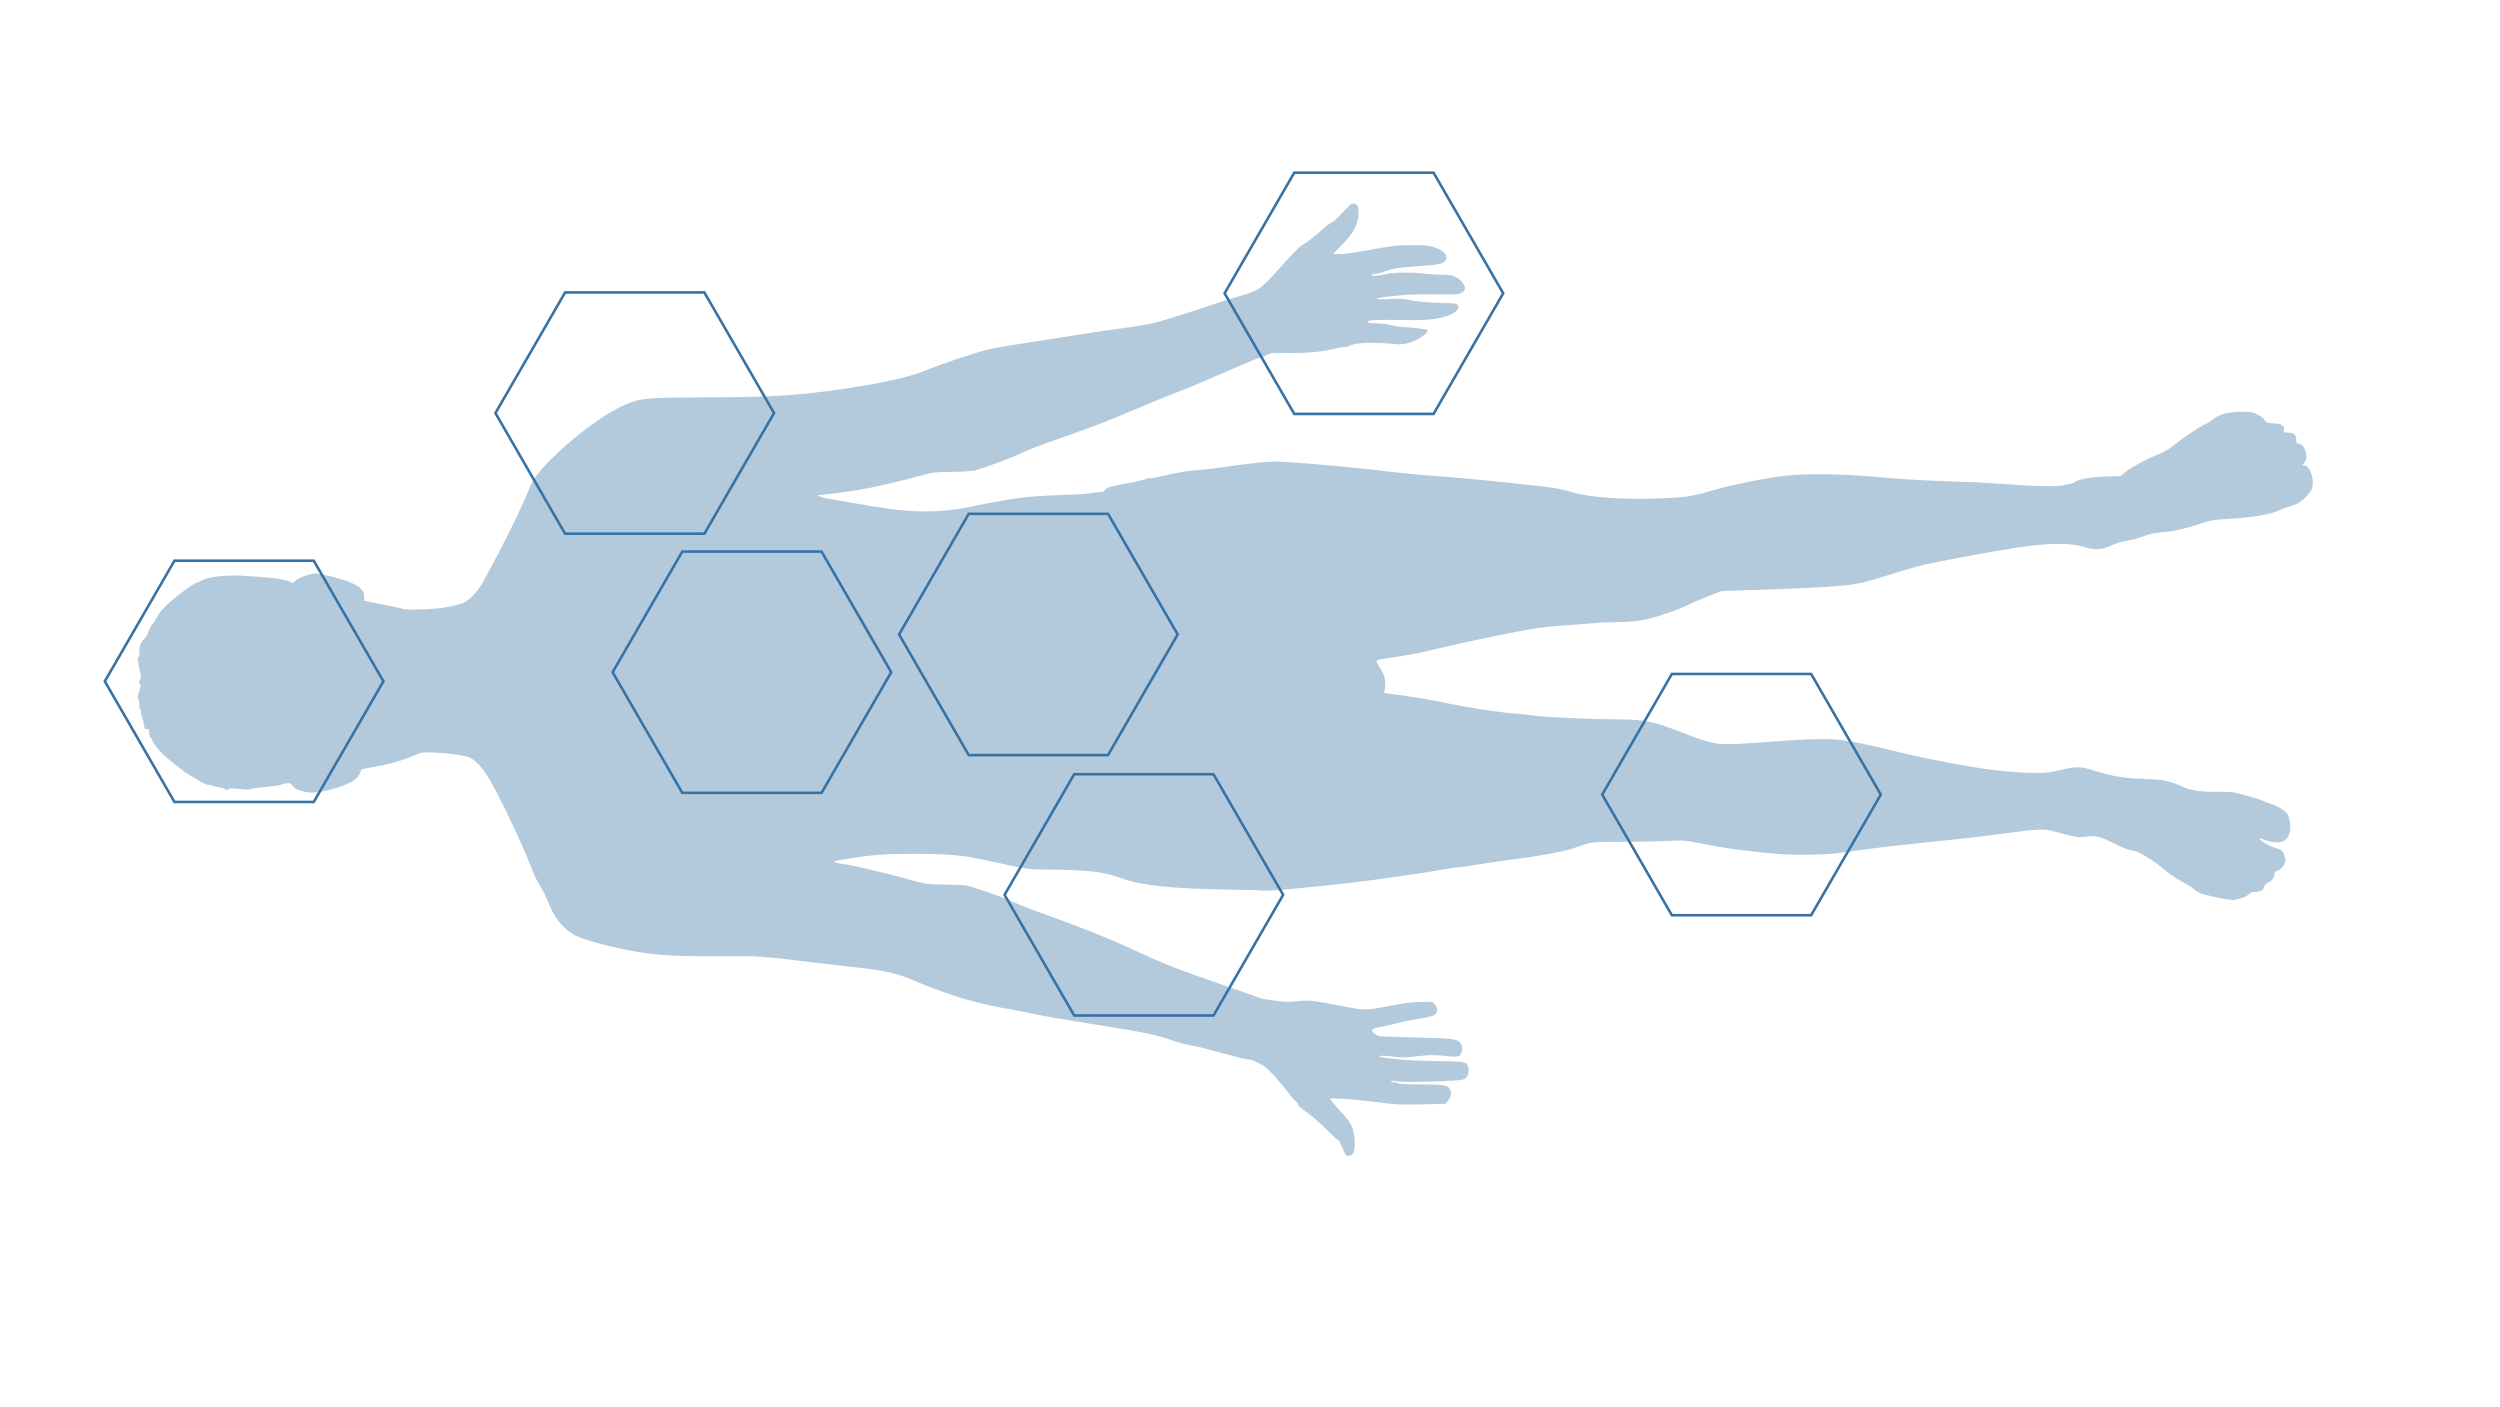
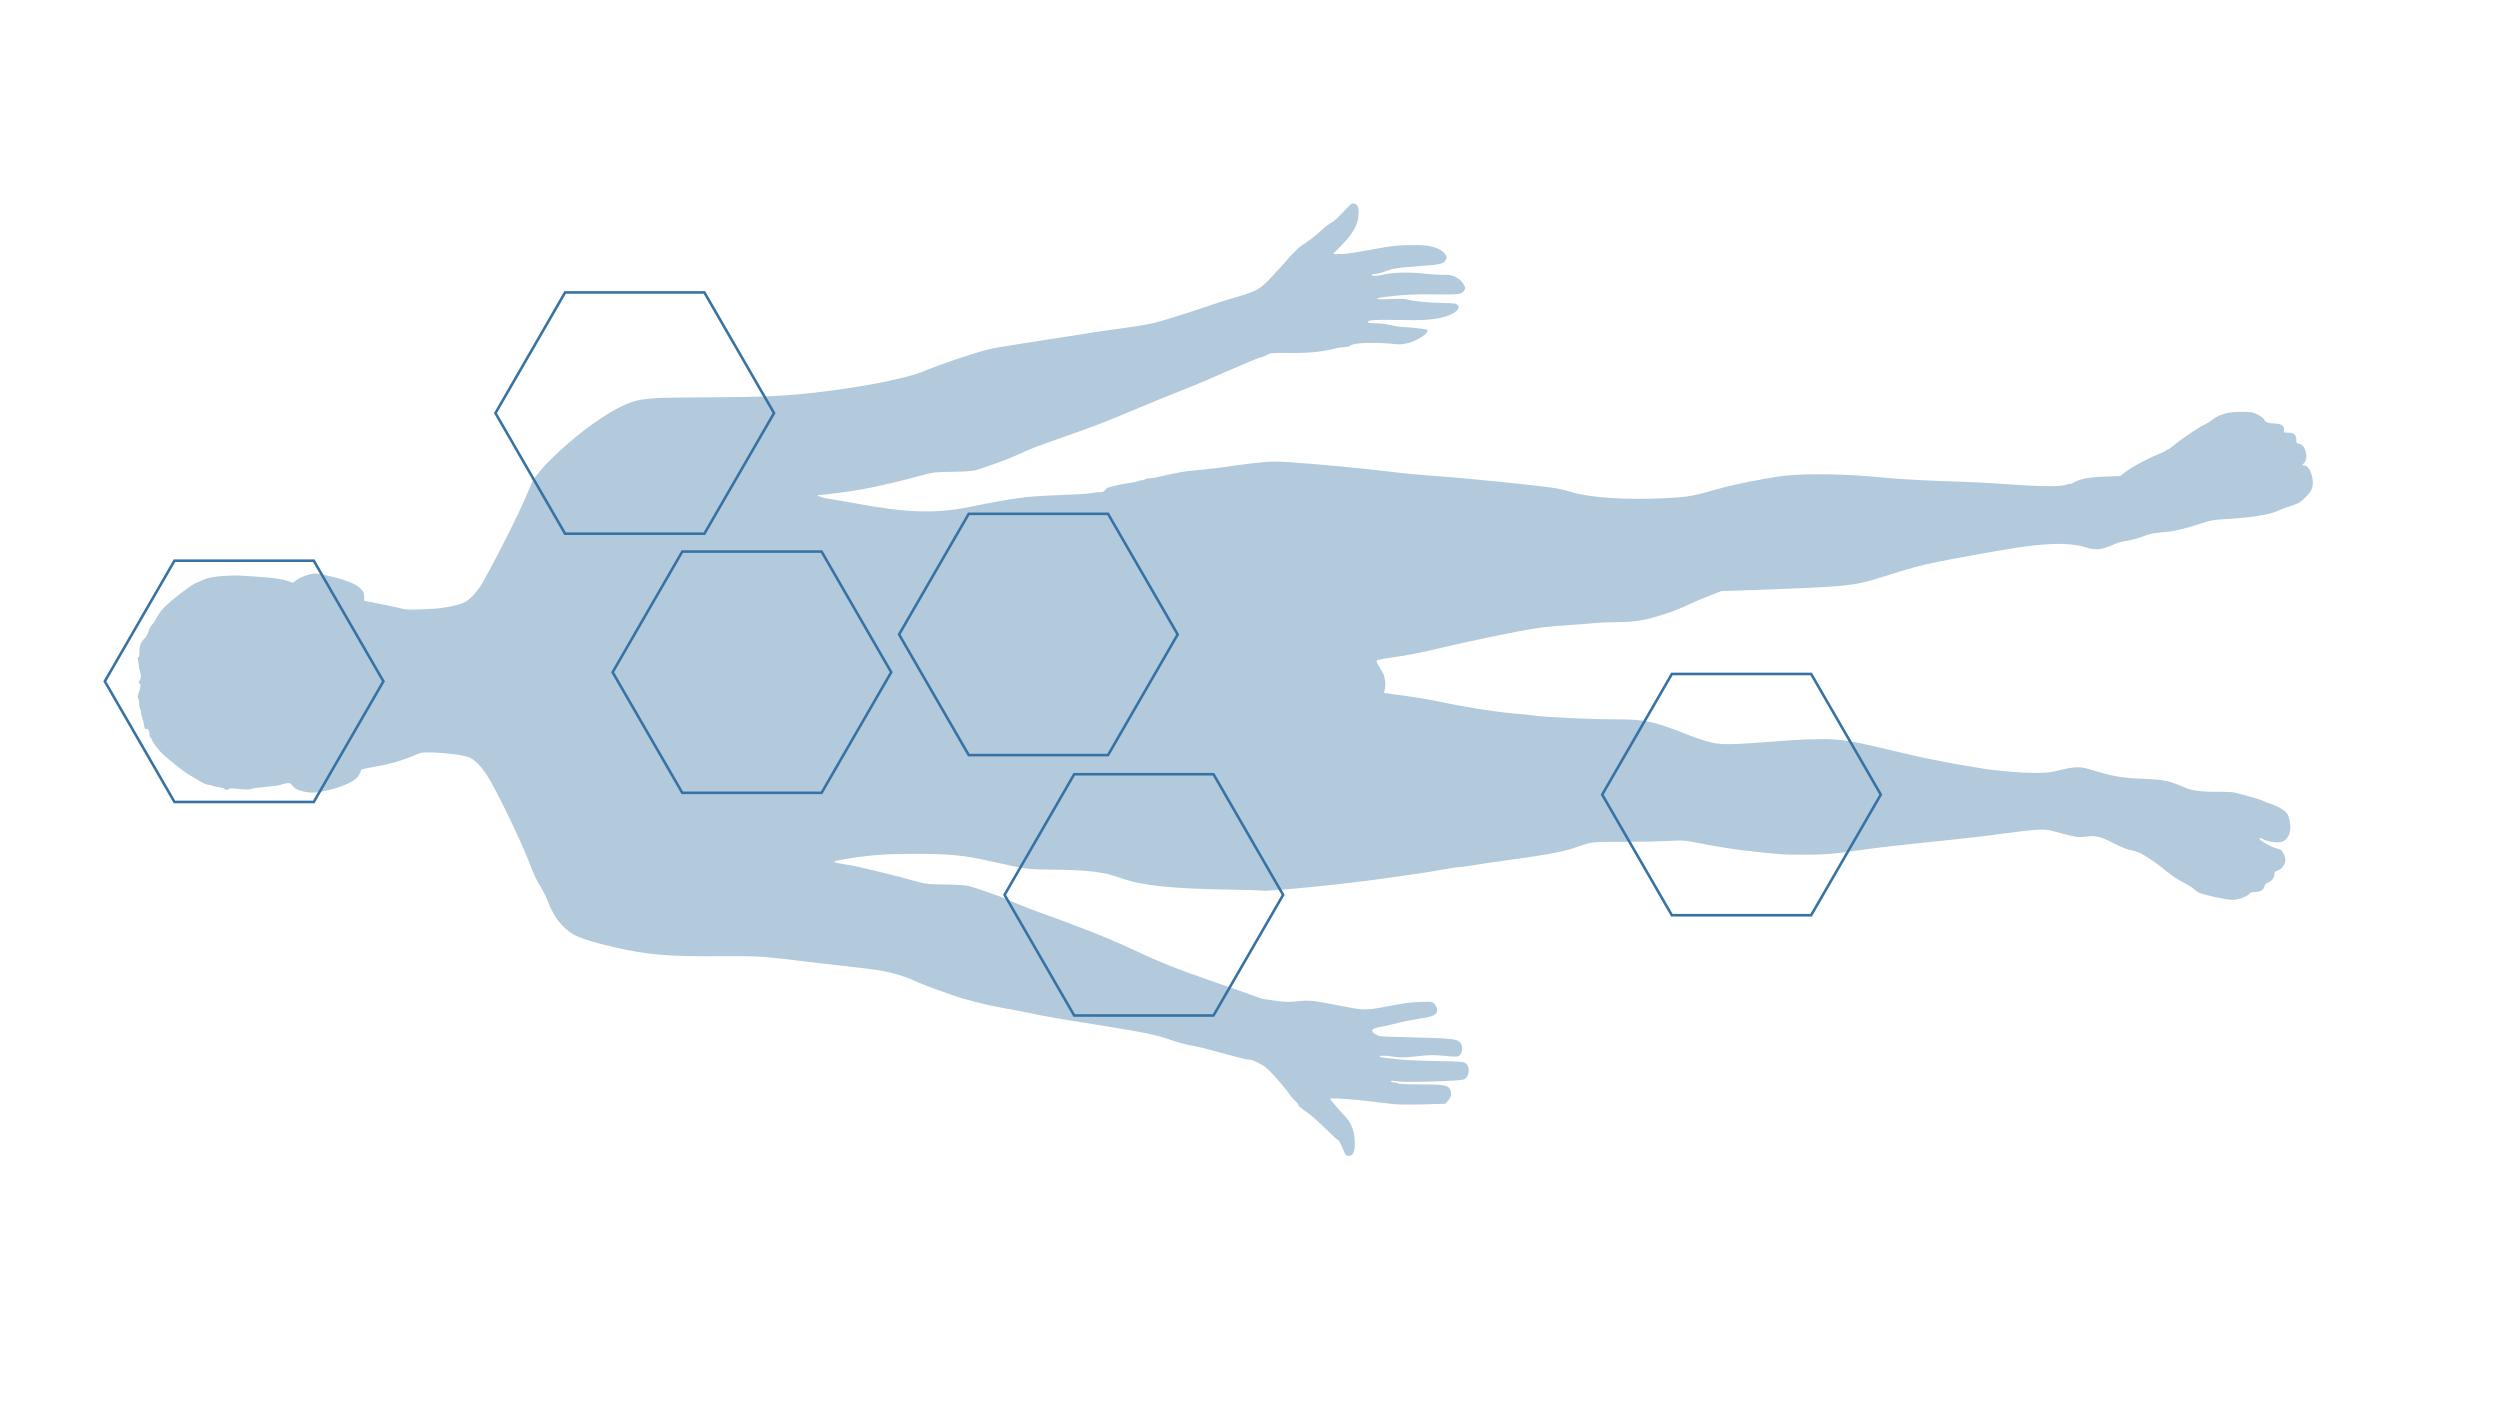
<svg xmlns="http://www.w3.org/2000/svg" version="1.1" x="0px" y="0px" width="1920px" height="1080px" viewBox="-475 560 1920 1080" enable-background="new -475 560 1920 1080" xml:space="preserve">
  <g id="svg2">
    <g id="layer1" transform="translate(41.50003,630.9231)">
      <path id="path2180" fill="#3672A3" fill-opacity="0.375" d="M1258.85,304.767c-1.425,3.177-5.798,7.887-9.499,10.231    c-1.467,0.93-4.896,2.305-7.619,3.057c-2.724,0.751-6.838,2.301-9.144,3.444c-5.395,2.674-20.227,5.075-37.715,6.104    c-11.729,0.69-13.707,1.019-20.952,3.472c-4.399,1.491-10.058,3.188-12.572,3.772c-2.514,0.584-5.942,1.395-7.619,1.803    c-1.676,0.409-6.304,0.984-10.285,1.278c-5.501,0.408-8.976,1.186-14.477,3.243c-3.981,1.488-9.467,2.947-12.19,3.243    c-3.089,0.335-7.208,1.554-10.946,3.238c-8.487,3.823-12.95,4.17-21.055,1.638c-11.603-3.625-28.562-3.366-55.239,0.844    c-13.467,2.125-46.667,8.106-57.524,10.363c-15.265,3.173-18.736,4.124-43.931,12.03c-21.435,6.727-25.927,7.154-103.501,9.849    l-19.048,0.662l-10.279,3.996c-5.653,2.197-12.683,5.206-15.619,6.686c-8.367,4.216-25.199,9.821-34.71,11.559    c-6.073,1.109-11.877,1.588-19.366,1.597c-5.881,0.007-13.779,0.342-17.551,0.743c-3.771,0.402-12.857,1.101-20.19,1.554    c-7.333,0.454-17.962,1.481-23.62,2.284c-13.109,1.859-53.646,10.231-77.334,15.973c-11.238,2.724-23.373,5.104-31.485,6.175    c-7.259,0.959-13.678,2.106-14.263,2.549c-0.877,0.662-0.471,1.726,2.283,5.984c2.701,4.174,3.447,6.097,3.85,9.905    c0.296,2.799,0.167,5.591-0.316,6.849c-0.616,1.606-0.585,2.19,0.131,2.399c0.518,0.153,7.8,1.188,16.182,2.299    c8.381,1.111,20.553,3.192,27.047,4.624c16.294,3.593,42.934,7.812,55.049,8.72c5.553,0.416,13.524,1.262,17.715,1.878    c7.907,1.162,43.886,2.749,62.478,2.755c16.434,0.006,23.675,0.995,35.429,4.842c5.657,1.851,13.715,4.805,17.905,6.566    c4.19,1.761,11.138,4.191,15.438,5.402c11.058,3.114,13.257,3.086,66.141-0.863c5.896-0.439,15.839-0.799,22.096-0.798    c15.917,0.003,23.429,1.293,62.425,10.722c6.704,1.621,15.275,3.516,19.048,4.211c3.771,0.695,10.114,1.949,14.095,2.788    c3.981,0.838,9.296,1.812,11.811,2.162c2.514,0.351,8.343,1.333,12.952,2.181c11.35,2.086,31.811,3.896,44.061,3.896    c8.24,0,11.439-0.348,17.604-1.911c11.188-2.838,16.467-3.098,22.909-1.13c19.142,5.849,24.874,6.88,42.286,7.604    c13.021,0.542,15.659,0.874,21.334,2.684c3.562,1.137,8.019,2.847,9.904,3.8c4.873,2.463,13.177,3.579,25.757,3.462    c5.995-0.056,11.995,0.235,13.333,0.646c1.34,0.41,6.003,1.646,10.364,2.745c4.361,1.101,9.301,2.7,10.978,3.556    c1.676,0.855,4.794,2.058,6.928,2.672c2.135,0.615,5.68,2.336,7.878,3.824c3.4,2.303,4.169,3.283,5.143,6.562    c2.385,8.03,0.979,14.611-3.791,17.736c-2.684,1.759-11.002,1.164-15.444-1.104c-2.552-1.302-3.238-1.421-3.238-0.561    c0,1.302,8.255,6.058,12.571,7.244c1.677,0.46,3.429,1.094,3.894,1.409c1.439,0.972,3.345,5.335,3.345,7.659    c0,3.15-2.989,7.248-5.921,8.117c-1.945,0.576-2.46,1.139-2.46,2.688c0,2.673-1.989,5.3-4.95,6.537    c-1.731,0.723-2.596,1.678-2.9,3.204c-0.514,2.569-3.118,3.985-7.331,3.985c-1.792,0-3.321,0.488-3.963,1.267    c-1.875,2.269-8.824,4.829-13.108,4.829c-4.837,0-23.738-4.198-26.415-5.867c-1.048-0.653-2.762-1.979-3.81-2.947    c-1.048-0.967-4.647-3.139-8-4.824c-3.353-1.687-9.01-5.47-12.571-8.409c-6.913-5.703-8.986-7.192-16.763-12.038    c-3.384-2.108-6.441-3.338-9.655-3.881c-3.152-0.532-7.925-2.424-14.476-5.739c-10.62-5.372-12.929-5.863-22.346-4.75    c-5.035,0.595-6.572,0.311-24.357-4.511c-6.295-1.707-12.089-1.407-36.216,1.875c-12.152,1.652-29.467,3.729-38.477,4.613    c-9.01,0.886-22.209,2.265-29.334,3.067c-7.123,0.801-16.552,1.828-20.952,2.281c-4.399,0.452-16.743,2.056-27.43,3.562    c-17.562,2.477-21.148,2.747-37.334,2.819c-17.347,0.078-19.926-0.104-48.382-3.412c-8.84-1.028-17.632-2.474-32.762-5.389    c-11.897-2.291-12.494-2.331-24.763-1.686c-6.914,0.364-22.686,0.662-35.048,0.662c-24.594,0-21.548-0.409-37.715,5.062    c-7.958,2.691-25.639,5.869-50.485,9.071c-6.596,0.851-17.011,2.39-23.144,3.421s-12.315,1.875-13.738,1.875    c-1.422,0-7.033,0.84-12.467,1.865c-5.436,1.024-15.025,2.568-21.311,3.432c-6.287,0.862-14.857,2.084-19.049,2.716    c-30.923,4.66-95.164,11.126-98.795,9.943c-0.559-0.182-12.33-0.519-26.159-0.749c-43.783-0.729-66.285-3.17-81.967-8.893    c-12.866-4.696-25.178-6.188-52.892-6.412c-18.514-0.149-19.263-0.253-47.62-6.582c-20.319-4.534-30.725-5.523-58.667-5.573    c-19.492-0.034-32.721,0.906-48.763,3.467c-15.293,2.442-15.509,2.866-2.456,4.82c7.782,1.165,35.824,7.942,54.266,13.115    c6.515,1.826,8.649,2.044,21.334,2.176c7.752,0.081,15.639,0.531,17.524,1c4.875,1.213,25.703,8.372,29.334,10.083    c5.276,2.485,17.27,7.349,24,9.73c29.894,10.584,54.976,20.518,72.001,28.518c22.455,10.55,34.992,15.552,64.382,25.688    c18.803,6.484,32.105,11.184,34.668,12.247c0.838,0.349,3.066,0.812,4.952,1.03c1.886,0.218,6,0.794,9.144,1.279    c3.391,0.523,8.037,0.665,11.428,0.35c13.51-1.259,11.41-1.463,39.239,3.812c16.847,3.193,15.141,3.271,42.667-1.949    c4.191-0.795,11.505-1.541,16.254-1.659c8.626-0.214,8.635-0.213,10.477,1.924c1.023,1.188,1.842,3.109,1.842,4.326    c0,3.743-2.557,4.952-14.384,6.801c-5.847,0.915-12.957,2.328-15.8,3.142c-2.844,0.813-8.173,2.03-11.842,2.705    c-8.069,1.482-9.597,2.747-6.398,5.299c1.21,0.964,3.257,1.939,4.549,2.166c1.293,0.227,11.951,0.626,23.684,0.887    c29.773,0.662,35.074,1.169,37.485,3.58c2.263,2.263,2.563,6.467,0.67,9.356c-1.429,2.18-2.673,2.272-14.535,1.084    c-6.077-0.608-9.905-0.503-18.915,0.523c-9.336,1.063-12.312,1.133-17.144,0.396c-6.899-1.05-11.562-1.139-11.562-0.222    c0,0.362,2.143,0.859,4.762,1.104c2.619,0.246,8.02,0.818,12,1.272c3.982,0.454,16.262,0.961,27.291,1.127    c16.386,0.246,20.378,0.516,21.838,1.473c3.312,2.171,3.406,8.753,0.166,11.696c-1.493,1.356-3.286,1.593-16.531,2.176    c-18.607,0.82-31.094,0.854-36.816,0.1c-2.953-0.388-4.273-0.325-3.954,0.19c0.263,0.428,1.466,0.775,2.674,0.775    s2.407,0.344,2.667,0.763c0.291,0.47,6.873,0.762,17.212,0.762c17.79,0,21.032,0.526,22.728,3.694    c1.484,2.774,0.959,6.035-1.4,8.675l-2.223,2.488l-17.016,0.47c-9.357,0.258-19.587,0.165-22.729-0.207    c-3.144-0.371-11.886-1.404-19.429-2.295c-14.605-1.725-29.334-2.626-29.334-1.794c0,0.521,6.578,8.185,11.68,13.604    c5.127,5.449,7.386,12.003,7.343,21.307c-0.028,6.26-1.479,8.915-4.871,8.915c-1.57,0-2.239-0.598-3.202-2.856    c-3.273-7.682-4.133-9.334-4.852-9.334c-0.428,0-4.458-3.661-8.955-8.137c-4.496-4.475-10.236-9.644-12.754-11.484    c-8.088-5.913-8.77-6.495-8.77-7.485c0-0.535-0.92-1.696-2.043-2.58s-3.095-3.098-4.381-4.92    c-5.818-8.242-16.607-20.208-20.047-22.232c-5.962-3.509-9.146-4.876-11.398-4.891c-1.939-0.013-6.482-1.119-21.942-5.343    c-2.933-0.802-7.885-2.153-11.004-3.005c-3.119-0.851-8.667-2.066-12.331-2.702c-3.664-0.636-9.886-2.324-13.83-3.751    c-11.451-4.146-21.989-6.312-59.599-12.251c-25.979-4.103-38.649-6.305-48.001-8.344c-4.609-1.005-14.552-2.906-22.095-4.225    c-12.873-2.249-29.709-6.547-39.239-10.016c-2.305-0.837-7.962-2.831-12.572-4.43s-10.609-3.934-13.333-5.187    c-14.234-6.556-24.997-9.168-47.62-11.56c-8.381-0.887-22.096-2.454-30.477-3.485c-42.386-5.208-43.855-5.312-72.763-5.105    c-41.911,0.299-57.157-1.002-83.811-7.15c-15.349-3.54-26.957-7.321-31.235-10.177c-8.179-5.457-13.879-12.894-18.167-23.702    c-2.33-5.875-3.649-8.464-8.116-15.938c-1.378-2.305-3.759-7.56-5.29-11.678c-6.583-17.696-26.668-59.496-33.746-70.228    c-4.851-7.355-9.505-12.076-13.582-13.781c-3.956-1.652-16.141-3.366-26.701-3.756c-9.257-0.34-9.799-0.273-14.675,1.813    c-10.767,4.608-19.628,7.116-33.887,9.59c-7.31,1.269-8.128,1.565-8.128,2.954c0,0.506-0.897,2.242-1.994,3.855    c-2.651,3.902-11.511,8.018-22.973,10.67c-9.838,2.277-13.595,2.441-19.659,0.862c-4.565-1.188-5.912-1.979-8.228-4.831    c-1.238-1.523-1.863-1.693-4.577-1.245c-1.729,0.286-3.718,0.823-4.421,1.191c-0.703,0.369-5.674,1.044-11.048,1.499    c-5.373,0.455-10.526,1.192-11.451,1.637c-1.191,0.574-3.854,0.562-9.143-0.04c-4.771-0.543-7.554-0.583-7.716-0.11    c-0.326,0.947-2.946,0.963-3.528,0.021c-0.244-0.396-2.064-0.927-4.045-1.183c-1.981-0.254-4.197-0.789-4.925-1.186    c-0.728-0.398-2.232-0.724-3.344-0.724c-1.112,0-3.774-1.087-5.916-2.415s-5.832-3.521-8.201-4.869    c-3.947-2.248-12.494-8.855-20.059-15.505c-3.69-3.243-8.671-9.729-9.268-12.068c-0.241-0.942-0.758-1.714-1.15-1.714    c-0.392,0-0.633-0.43-0.536-0.953c0.098-0.523-0.078-2.029-0.39-3.346c-0.437-1.844-0.895-2.309-1.991-2.021    c-1.196,0.312-1.512-0.215-1.976-3.309c-0.304-2.023-1.026-4.815-1.606-6.202c-0.58-1.388-0.842-2.865-0.583-3.284    s0.073-1.241-0.414-1.826c-0.486-0.587-0.936-2.715-0.998-4.729c-0.063-2.016-0.466-3.908-0.895-4.208    c-0.514-0.357-0.326-1.822,0.552-4.292c1.566-4.409,1.694-6.727,0.396-7.159c-0.696-0.231-0.618-0.798,0.303-2.203    c1.171-1.788,1.188-4.705,0.044-7.517c-0.256-0.629-0.549-2.171-0.652-3.429c-0.103-1.257-0.426-3.449-0.718-4.871    c-0.365-1.775-0.273-2.424,0.293-2.075c0.557,0.345,0.817-0.955,0.803-4.001c-0.023-4.835,1.129-7.763,4.153-10.557    c1.008-0.931,2.267-3.243,2.797-5.136s1.732-4.217,2.671-5.164c0.939-0.947,2.585-3.436,3.658-5.531    c3.238-6.325,9.44-12.172,24.917-23.489c1.886-1.378,4.629-2.945,6.095-3.481c1.467-0.536,3.607-1.477,4.755-2.089    c2.868-1.529,9.615-2.736,17.34-3.098c7.772-0.365,6.775-0.388,20.953,0.492c14.423,0.896,22.353,1.955,27.011,3.609l3.661,1.301    l2.414-2.031c2.599-2.187,10.995-5.118,14.66-5.118c3.878,0,19.022,3.716,25.65,6.293c3.983,1.549,7.318,3.438,8.953,5.072    c2.612,2.61,2.807,3.094,2.923,7.272l0.062,2.256l10.667,2.17c15.698,3.192,16.553,3.38,19.048,4.178    c2.25,0.721,12.569,0.638,24.217-0.192c8.944-0.639,20.036-3.099,23.733-5.266c4.642-2.721,10.17-9.068,14.034-16.117    c16.183-29.517,29.934-57.509,36.658-74.622c5.337-13.582,57.35-60.373,83.837-64.438c10.25-1.573,14.02-1.708,52.191-1.879    c39.364-0.177,56.942-0.921,79.046-3.347c39.385-4.321,74.194-11.522,86.67-16.874c11-4.718,38.859-14.106,49.525-16.689    c3.562-0.862,13.505-2.605,22.095-3.874c8.591-1.267,23.848-3.646,33.906-5.287c18.331-2.99,34.321-5.399,45.715-6.888    c11.874-1.551,21.225-3.157,26.958-4.629c6.597-1.695,30.975-9.411,42.377-13.414c4.19-1.471,11.562-3.802,16.381-5.178    c15.664-4.475,19.495-6.214,24.984-11.348c2.724-2.548,9.404-9.725,14.844-15.948c6.1-6.978,11.207-12.09,13.324-13.334    c4.114-2.418,10.565-7.445,15.857-12.357c2.126-1.973,5.287-4.313,7.026-5.2c4.579-2.336,13.718-14.556,15.919-14.556    c3.786,0,5.118,2.557,4.613,8.853c-0.623,7.744-4.281,14.349-12.721,22.958l-6.908,7.048h4.681c4.931,0,7.269-0.325,25.048-3.48    c18.082-3.208,19.543-3.346,35.645-3.362c17.867-0.018,22.975,7.962,21.725,10.52c-1.83,3.746-4.178,4.419-18.998,5.447    c-18.371,1.276-21.594,1.764-28.366,4.298c-2.669,0.999-6.011,1.815-7.429,1.815c-1.416,0-2.576,0.343-2.576,0.762    c0,1.134,4.875,0.923,10.131-0.44c5.887-1.524,20.617-1.773,30.412-0.512c4.069,0.523,11.819,0.952,17.222,0.952    c9.304,0,15.236,8.694,13.651,11.354c-2.186,3.665-3.472,3.881-21.51,3.623c-16.387-0.234-24.247,0.128-38.063,1.754    c-11.232,1.323-9.853,2.426,2.31,1.845c7.135-0.341,11.557-0.228,13.313,0.34c4,1.292,15.157,2.392,26.927,2.655    c10.146,0.227,10.643,0.312,12.078,2.085c1.988,2.455-4.524,11.5-35.146,11.09c-31.45-0.421-34.372-0.268-34.372,1.803    c0,0.305,2.964,0.609,6.587,0.677c3.622,0.067,8.681,0.685,11.238,1.374c2.558,0.688,6.365,1.317,8.46,1.399    c6.383,0.25,15.842,1.252,18.787,1.99c4.708,1.18-10.572,12.59-22.977,11.24c-12.203-1.329-27.393-1.332-32.57-0.006    c-2.199,0.563-3.861,1.247-3.691,1.52c0.168,0.272-1.375,0.567-3.43,0.656c-2.054,0.088-5.031,0.51-6.617,0.937    c-9.924,2.673-20.885,3.802-35.336,3.64c-13.994-0.157-14.9-0.079-17.946,1.549c-1.765,0.943-3.725,1.714-4.356,1.714    c-0.918,0-9.738,3.635-27.558,11.365c-3.893,1.688-8.215,3.573-12.978,5.657c-7.18,3.141-17.979,7.59-24,9.887    c-6.022,2.296-20.034,8.012-31.139,12.702c-25.207,10.645-30.418,12.656-56.382,21.753c-20.833,7.3-26.343,9.445-35.81,13.941    c-5.529,2.625-25.736,10.006-31.62,11.548c-2.336,0.612-9.261,1.062-17.905,1.162c-12.623,0.146-14.852,0.375-21.334,2.184    c-15.194,4.239-35.076,8.955-46.829,11.105c-10.116,1.852-31.138,4.602-35.176,4.602c-0.574,0,2.812,1.918,7.527,2.622    c4.714,0.704,14.744,2.425,22.286,3.824c39.069,7.251,60.892,7.896,87.24,2.578c34.959-7.056,43.13-8.118,69.715-9.055    c11.315-0.399,21.943-1.062,23.62-1.472c1.676-0.411,4.493-0.755,6.259-0.765c2.341-0.013,3.417-0.403,3.971-1.438    c0.418-0.781,1.716-1.786,2.884-2.235c2.238-0.858,13.474-3.176,17.363-3.581c1.257-0.131,3.915-0.751,5.905-1.379    c1.991-0.627,3.619-0.961,3.619-0.741c0,0.219,0.453,0.023,1.007-0.436s2.01-0.812,3.238-0.786    c1.227,0.027,3.946-0.352,6.041-0.842c15.166-3.548,20.963-4.603,29.333-5.335c10.889-0.954,19.65-1.997,28.953-3.449    c3.562-0.556,11.95-1.606,18.641-2.333c10.681-1.162,13.842-1.211,25.905-0.404c20.167,1.347,60.309,5.167,77.36,7.359    c8.172,1.05,24.459,2.575,36.191,3.388c25.016,1.733,83.69,7.821,91.86,9.531c3.116,0.652,7.723,1.826,10.237,2.607    c14.027,4.358,42.362,6.195,72.382,4.692c16.958-0.85,20.821-1.537,40.382-7.179c11.961-3.45,37.703-8.533,50.667-10.004    c18.097-2.053,47.901-1.476,77.716,1.505c11.557,1.155,35.259,2.406,57.905,3.056c7.334,0.21,18.134,0.729,24.001,1.152    c35.895,2.59,51.663,2.917,56.599,1.176c1.69-0.597,3.247-0.912,3.458-0.701s1.281-0.205,2.379-0.924    c4.126-2.703,11.842-4.192,24.042-4.639l11.81-0.432l4.571-3.511c4.8-3.687,16.633-10.028,24.382-13.065    c2.514-0.986,5.113-2.252,5.774-2.812c0.661-0.562,1.521-1.021,1.91-1.021c0.389,0,2.591-1.571,4.892-3.49    c5.707-4.758,19.301-13.897,23.312-15.671c1.806-0.799,4.24-2.251,5.412-3.229c5.575-4.653,12.279-6.55,23.081-6.529    c7.151,0.014,8.445,0.235,12.19,2.086c2.401,1.186,4.585,2.885,5.114,3.976c1.011,2.085,3.188,2.817,8.791,2.958    c4.421,0.11,7.059,2.236,6.337,5.108c-0.434,1.73-0.268,1.839,2.812,1.839c4.615,0,6.66,1.635,6.66,5.326    c0,2.646,0.215,2.979,2.071,3.195c4.838,0.563,7.628,10.882,3.987,14.756l-1.56,1.661l2.236,0.448    C1258.201,287.604,1261.408,299.063,1258.85,304.767z" />
    </g>
    <g id="shoulder">
      <polygon fill="none" stroke="#3672A3" stroke-width="2" stroke-miterlimit="10" points="-41.012,969.902 -94.5,877.258     -41.012,784.614 65.965,784.614 119.453,877.258 65.965,969.902  " />
    </g>
    <g id="hip">
      <polygon fill="none" stroke="#3672A3" stroke-width="2" stroke-miterlimit="10" points="349.988,1339.902 296.5,1247.258     349.988,1154.613 456.965,1154.613 510.453,1247.258 456.965,1339.902  " />
    </g>
    <g id="spine">
      <polygon fill="none" stroke="#3672A3" stroke-width="2" stroke-miterlimit="10" points="268.988,1139.902 215.5,1047.258     268.988,954.614 375.965,954.614 429.453,1047.258 375.965,1139.902  " />
    </g>
    <g id="lower_x5F_limb">
      <polygon fill="none" stroke="#3672A3" stroke-width="2" stroke-miterlimit="10" points="808.988,1262.902 755.5,1170.258     808.988,1077.614 915.965,1077.614 969.453,1170.258 915.965,1262.902  " />
    </g>
    <g id="additional">
      <polygon fill="none" stroke="#3672A3" stroke-width="2" stroke-miterlimit="10" points="-341.012,1175.902 -394.5,1083.258     -341.012,990.614 -234.035,990.614 -180.547,1083.258 -234.035,1175.902  " />
    </g>
    <g id="chest">
      <polygon fill="none" stroke="#3672A3" stroke-width="2" stroke-miterlimit="10" points="48.988,1168.902 -4.5,1076.258     48.988,983.614 155.965,983.614 209.453,1076.258 155.965,1168.902  " />
    </g>
    <g id="upper_x5F_limb">
-       <circle cx="500" cy="500" r="40" stroke="black" stroke-width="3" fill="red" />
-       <polygon fill="none" stroke="#3672A3" stroke-width="2" stroke-miterlimit="10" points="518.988,877.902 465.5,785.258     518.988,692.614 625.965,692.614 679.453,785.258 625.965,877.902  " />
+       <circle cx="900" cy="300" r="100" stroke="black" stroke-width="3" fill="red" />
    </g>
  </g>
</svg>
